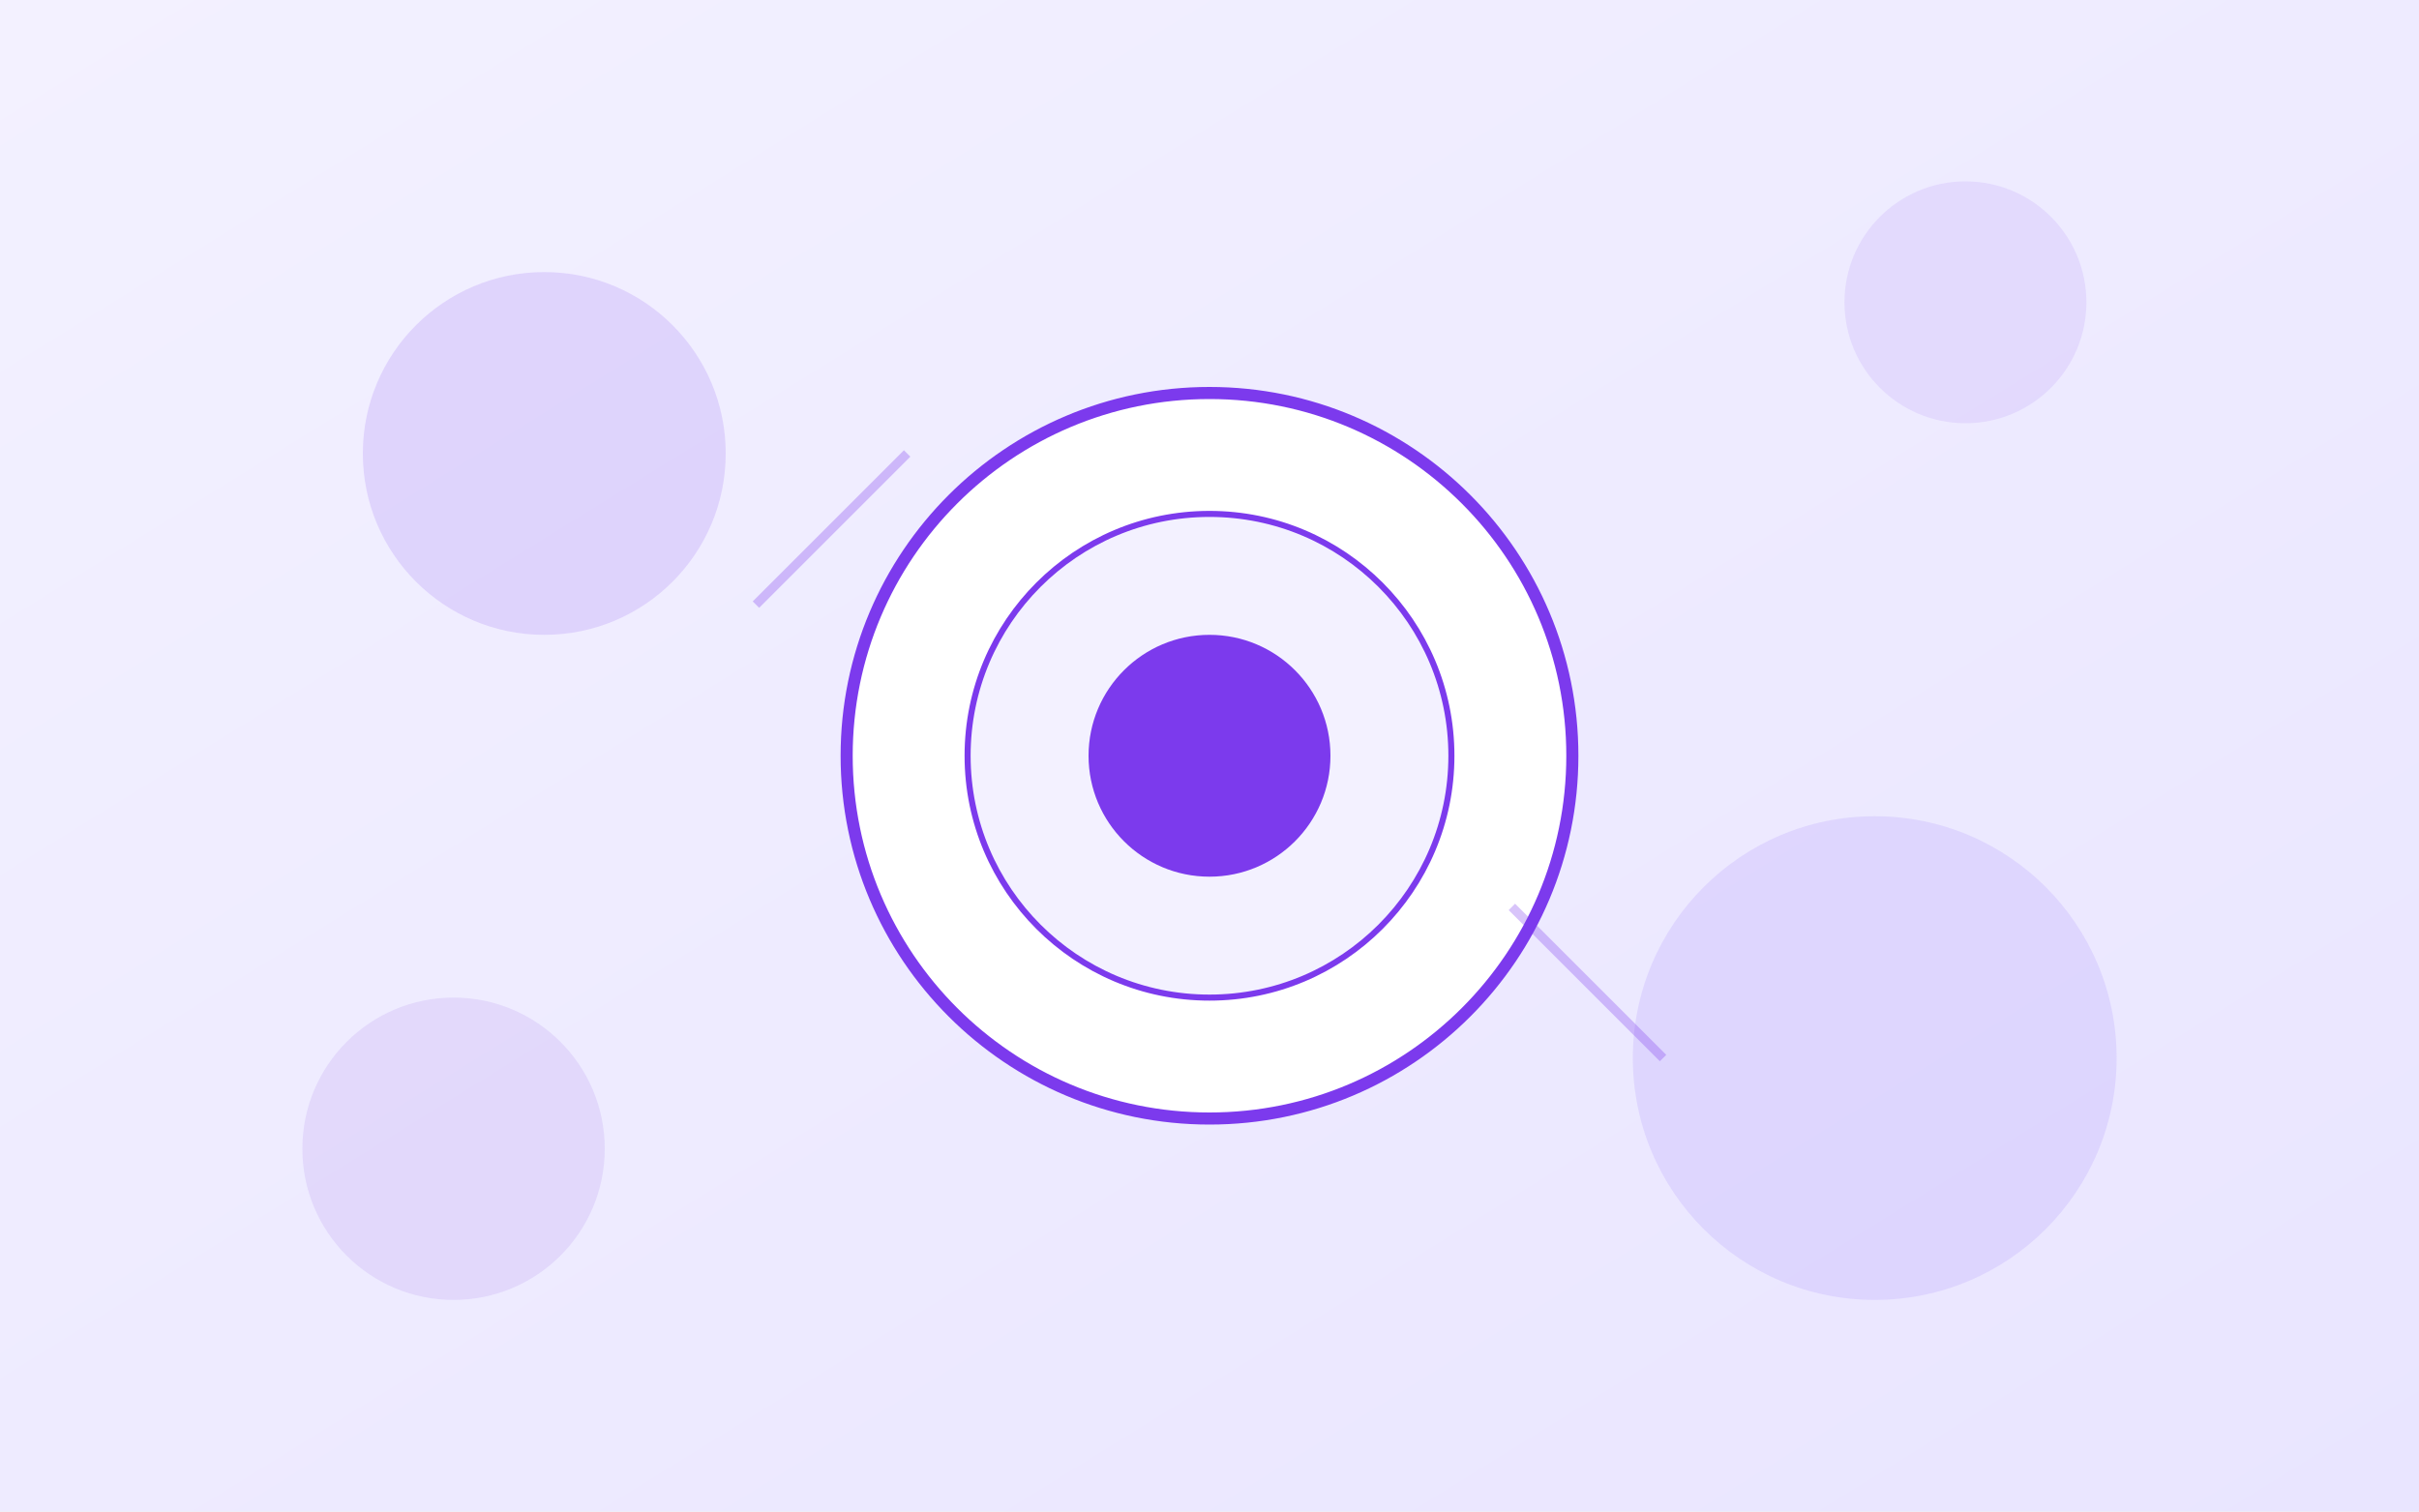
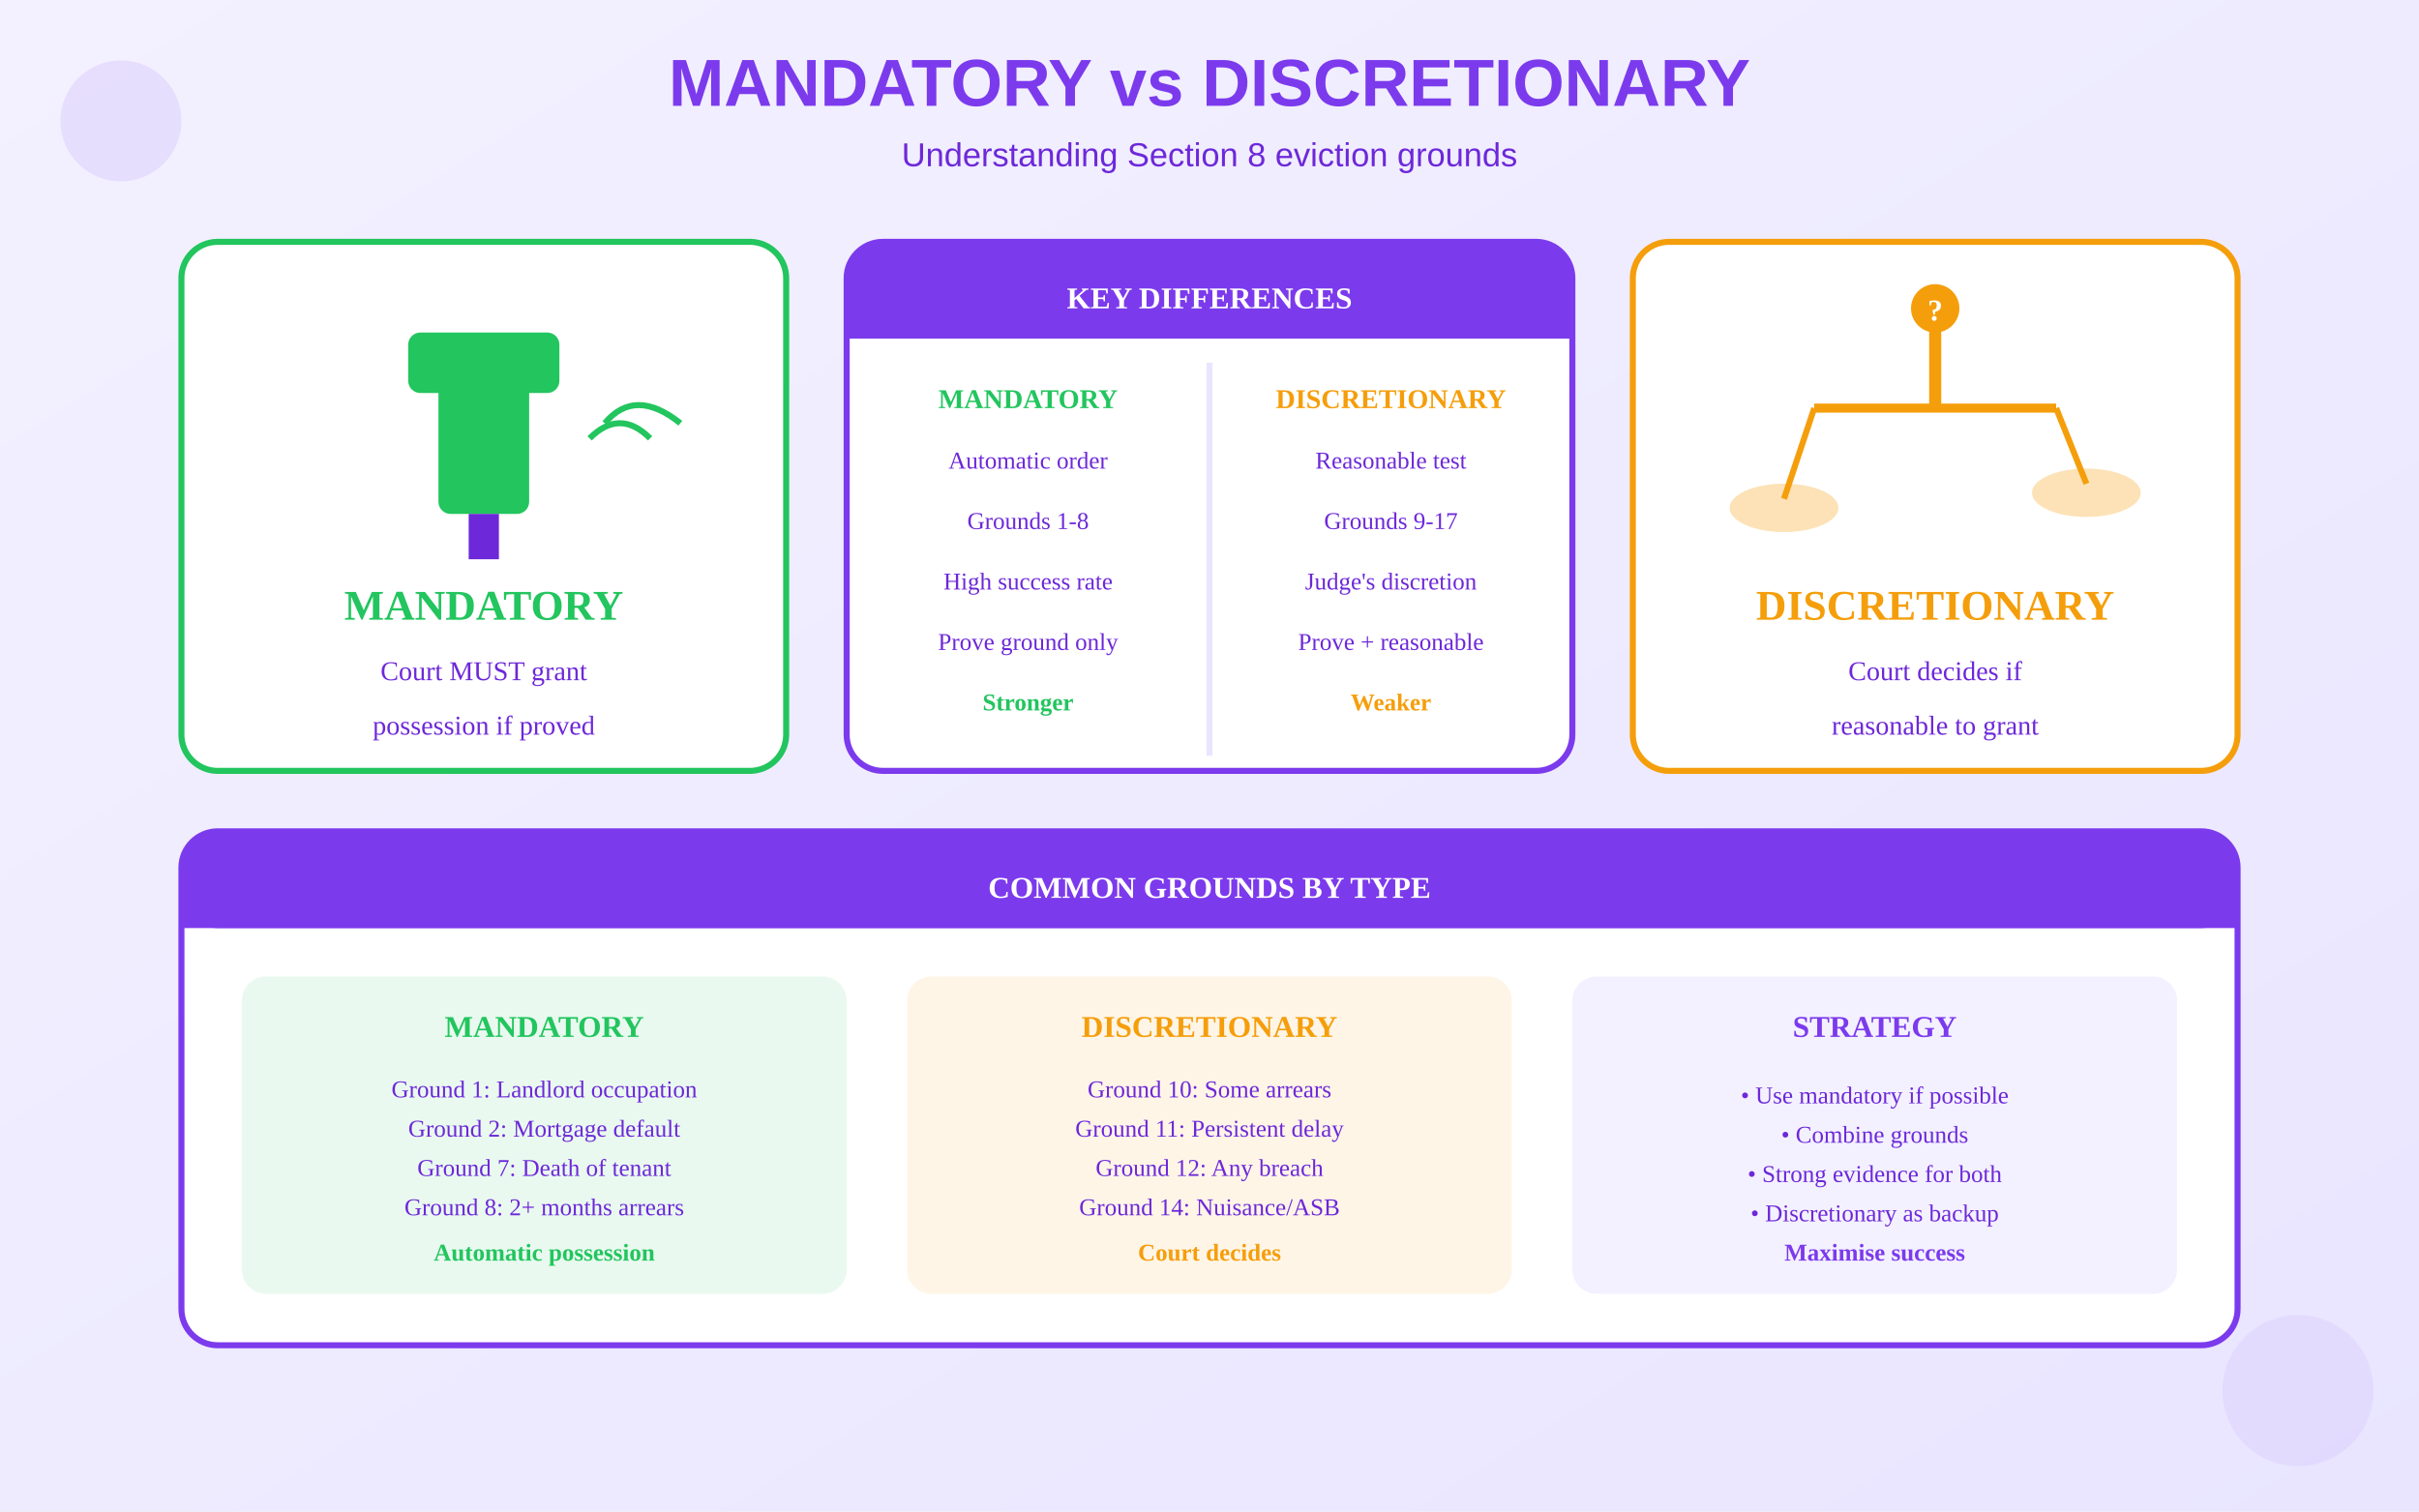
<svg xmlns="http://www.w3.org/2000/svg" viewBox="0 0 800 500">
  <defs>
    <linearGradient id="bgGrad" x1="0%" y1="0%" x2="100%" y2="100%">
      <stop offset="0%" style="stop-color:#F3F1FF" />
      <stop offset="100%" style="stop-color:#E9E5FF" />
    </linearGradient>
  </defs>
  <rect width="800" height="500" fill="url(#bgGrad)" />
-   <circle cx="400" cy="250" r="120" fill="white" stroke="#7C3AED" stroke-width="4" />
-   <circle cx="400" cy="250" r="80" fill="#F3F1FF" stroke="#7C3AED" stroke-width="2" />
-   <circle cx="400" cy="250" r="40" fill="#7C3AED" />
-   <circle cx="180" cy="150" r="60" fill="#7C3AED" opacity="0.15" />
-   <circle cx="620" cy="350" r="80" fill="#A78BFA" opacity="0.2" />
-   <circle cx="650" cy="100" r="40" fill="#7C3AED" opacity="0.1" />
-   <circle cx="150" cy="380" r="50" fill="#6D28D9" opacity="0.1" />
-   <line x1="250" y1="200" x2="300" y2="150" stroke="#7C3AED" stroke-width="3" opacity="0.3" />
-   <line x1="500" y1="300" x2="550" y2="350" stroke="#7C3AED" stroke-width="3" opacity="0.3" />
+   <text x="400" y="35" text-anchor="middle" fill="#7C3AED" font-size="22" font-weight="bold" font-family="Arial">MANDATORY vs DISCRETIONARY</text>
+   <text x="400" y="55" text-anchor="middle" fill="#6D28D9" font-size="11" font-family="Arial">Understanding Section 8 eviction grounds</text>
+   <g transform="translate(60, 80)">
+     <rect x="0" y="0" width="200" height="175" rx="12" fill="white" stroke="#22C55E" stroke-width="2" />
+     <g transform="translate(50, 10)">
+       <rect x="35" y="30" width="30" height="50" rx="4" fill="#22C55E" />
+       <rect x="25" y="20" width="50" height="20" rx="4" fill="#22C55E" />
+       <rect x="45" y="80" width="10" height="15" fill="#6D28D9" />
+       <path d="M85 55 Q95 45 105 55" fill="none" stroke="#22C55E" stroke-width="2" />
+       <path d="M90 50 Q100 38 115 50" fill="none" stroke="#22C55E" stroke-width="2" />
+     </g>
+     <text x="100" y="125" text-anchor="middle" fill="#22C55E" font-size="14" font-weight="bold">MANDATORY</text>
+     <text x="100" y="145" text-anchor="middle" fill="#6D28D9" font-size="9">Court MUST grant</text>
+     <text x="100" y="163" text-anchor="middle" fill="#6D28D9" font-size="9">possession if proved</text>
+   </g>
+   <g transform="translate(540, 80)">
+     <rect x="0" y="0" width="200" height="175" rx="12" fill="white" stroke="#F59E0B" stroke-width="2" />
+     <g transform="translate(35, 10)">
+       <line x1="65" y1="15" x2="65" y2="45" stroke="#F59E0B" stroke-width="4" />
+       <line x1="25" y1="45" x2="105" y2="45" stroke="#F59E0B" stroke-width="3" />
+       <line x1="25" y1="45" x2="15" y2="75" stroke="#F59E0B" stroke-width="2" />
+       <line x1="105" y1="45" x2="115" y2="70" stroke="#F59E0B" stroke-width="2" />
+       <ellipse cx="15" cy="78" rx="18" ry="8" fill="#F59E0B" opacity="0.3" />
+       <ellipse cx="115" cy="73" rx="18" ry="8" fill="#F59E0B" opacity="0.3" />
+       <circle cx="65" cy="12" r="8" fill="#F59E0B" />
+       <text x="65" y="16" text-anchor="middle" fill="white" font-size="10" font-weight="bold">?</text>
+     </g>
+     <text x="100" y="125" text-anchor="middle" fill="#F59E0B" font-size="14" font-weight="bold">DISCRETIONARY</text>
+     <text x="100" y="145" text-anchor="middle" fill="#6D28D9" font-size="9">Court decides if</text>
+     <text x="100" y="163" text-anchor="middle" fill="#6D28D9" font-size="9">reasonable to grant</text>
+   </g>
+   <g transform="translate(280, 80)">
+     <rect x="0" y="0" width="240" height="175" rx="12" fill="white" stroke="#7C3AED" stroke-width="2" />
+     <rect x="0" y="0" width="240" height="32" rx="12" fill="#7C3AED" />
+     <rect x="0" y="20" width="240" height="12" fill="#7C3AED" />
+     <text x="120" y="22" text-anchor="middle" fill="white" font-size="10" font-weight="bold">KEY DIFFERENCES</text>
+     <line x1="120" y1="40" x2="120" y2="170" stroke="#E9E5FF" stroke-width="2" />
+     <text x="60" y="55" text-anchor="middle" fill="#22C55E" font-size="9" font-weight="bold">MANDATORY</text>
+     <text x="180" y="55" text-anchor="middle" fill="#F59E0B" font-size="9" font-weight="bold">DISCRETIONARY</text>
+     <text x="60" y="75" text-anchor="middle" fill="#6D28D9" font-size="8">Automatic order</text>
+     <text x="180" y="75" text-anchor="middle" fill="#6D28D9" font-size="8">Reasonable test</text>
+     <text x="60" y="95" text-anchor="middle" fill="#6D28D9" font-size="8">Grounds 1-8</text>
+     <text x="180" y="95" text-anchor="middle" fill="#6D28D9" font-size="8">Grounds 9-17</text>
+     <text x="60" y="115" text-anchor="middle" fill="#6D28D9" font-size="8">High success rate</text>
+     <text x="180" y="115" text-anchor="middle" fill="#6D28D9" font-size="8">Judge's discretion</text>
+     <text x="60" y="135" text-anchor="middle" fill="#6D28D9" font-size="8">Prove ground only</text>
+     <text x="180" y="135" text-anchor="middle" fill="#6D28D9" font-size="8">Prove + reasonable</text>
+     <text x="60" y="155" text-anchor="middle" fill="#22C55E" font-size="8" font-weight="bold">Stronger</text>
+     <text x="180" y="155" text-anchor="middle" fill="#F59E0B" font-size="8" font-weight="bold">Weaker</text>
+   </g>
+   <g transform="translate(60, 275)">
+     <rect x="0" y="0" width="680" height="170" rx="12" fill="white" stroke="#7C3AED" stroke-width="2" />
+     <rect x="0" y="0" width="680" height="32" rx="12" fill="#7C3AED" />
+     <rect x="0" y="20" width="680" height="12" fill="#7C3AED" />
+     <text x="340" y="22" text-anchor="middle" fill="white" font-size="10" font-weight="bold">COMMON GROUNDS BY TYPE</text>
+     <g transform="translate(20, 48)">
+       <rect x="0" y="0" width="200" height="105" rx="8" fill="#22C55E" opacity="0.1" />
+       <text x="100" y="20" text-anchor="middle" fill="#22C55E" font-size="10" font-weight="bold">MANDATORY</text>
+       <text x="100" y="40" text-anchor="middle" fill="#6D28D9" font-size="8">Ground 1: Landlord occupation</text>
+       <text x="100" y="53" text-anchor="middle" fill="#6D28D9" font-size="8">Ground 2: Mortgage default</text>
+       <text x="100" y="66" text-anchor="middle" fill="#6D28D9" font-size="8">Ground 7: Death of tenant</text>
+       <text x="100" y="79" text-anchor="middle" fill="#6D28D9" font-size="8">Ground 8: 2+ months arrears</text>
+       <text x="100" y="94" text-anchor="middle" fill="#22C55E" font-size="8" font-weight="bold">Automatic possession</text>
+     </g>
+     <g transform="translate(240, 48)">
+       <rect x="0" y="0" width="200" height="105" rx="8" fill="#F59E0B" opacity="0.1" />
+       <text x="100" y="20" text-anchor="middle" fill="#F59E0B" font-size="10" font-weight="bold">DISCRETIONARY</text>
+       <text x="100" y="40" text-anchor="middle" fill="#6D28D9" font-size="8">Ground 10: Some arrears</text>
+       <text x="100" y="53" text-anchor="middle" fill="#6D28D9" font-size="8">Ground 11: Persistent delay</text>
+       <text x="100" y="66" text-anchor="middle" fill="#6D28D9" font-size="8">Ground 12: Any breach</text>
+       <text x="100" y="79" text-anchor="middle" fill="#6D28D9" font-size="8">Ground 14: Nuisance/ASB</text>
+       <text x="100" y="94" text-anchor="middle" fill="#F59E0B" font-size="8" font-weight="bold">Court decides</text>
+     </g>
+     <g transform="translate(460, 48)">
+       <rect x="0" y="0" width="200" height="105" rx="8" fill="#F3F1FF" />
+       <text x="100" y="20" text-anchor="middle" fill="#7C3AED" font-size="10" font-weight="bold">STRATEGY</text>
+       <text x="100" y="42" text-anchor="middle" fill="#6D28D9" font-size="8">• Use mandatory if possible</text>
+       <text x="100" y="55" text-anchor="middle" fill="#6D28D9" font-size="8">• Combine grounds</text>
+       <text x="100" y="68" text-anchor="middle" fill="#6D28D9" font-size="8">• Strong evidence for both</text>
+       <text x="100" y="81" text-anchor="middle" fill="#6D28D9" font-size="8">• Discretionary as backup</text>
+       <text x="100" y="94" text-anchor="middle" fill="#7C3AED" font-size="8" font-weight="bold">Maximise success</text>
+     </g>
+   </g>
+   <circle cx="40" cy="40" r="20" fill="#7C3AED" opacity="0.1" />
+   <circle cx="760" cy="460" r="25" fill="#A78BFA" opacity="0.12" />
</svg>
